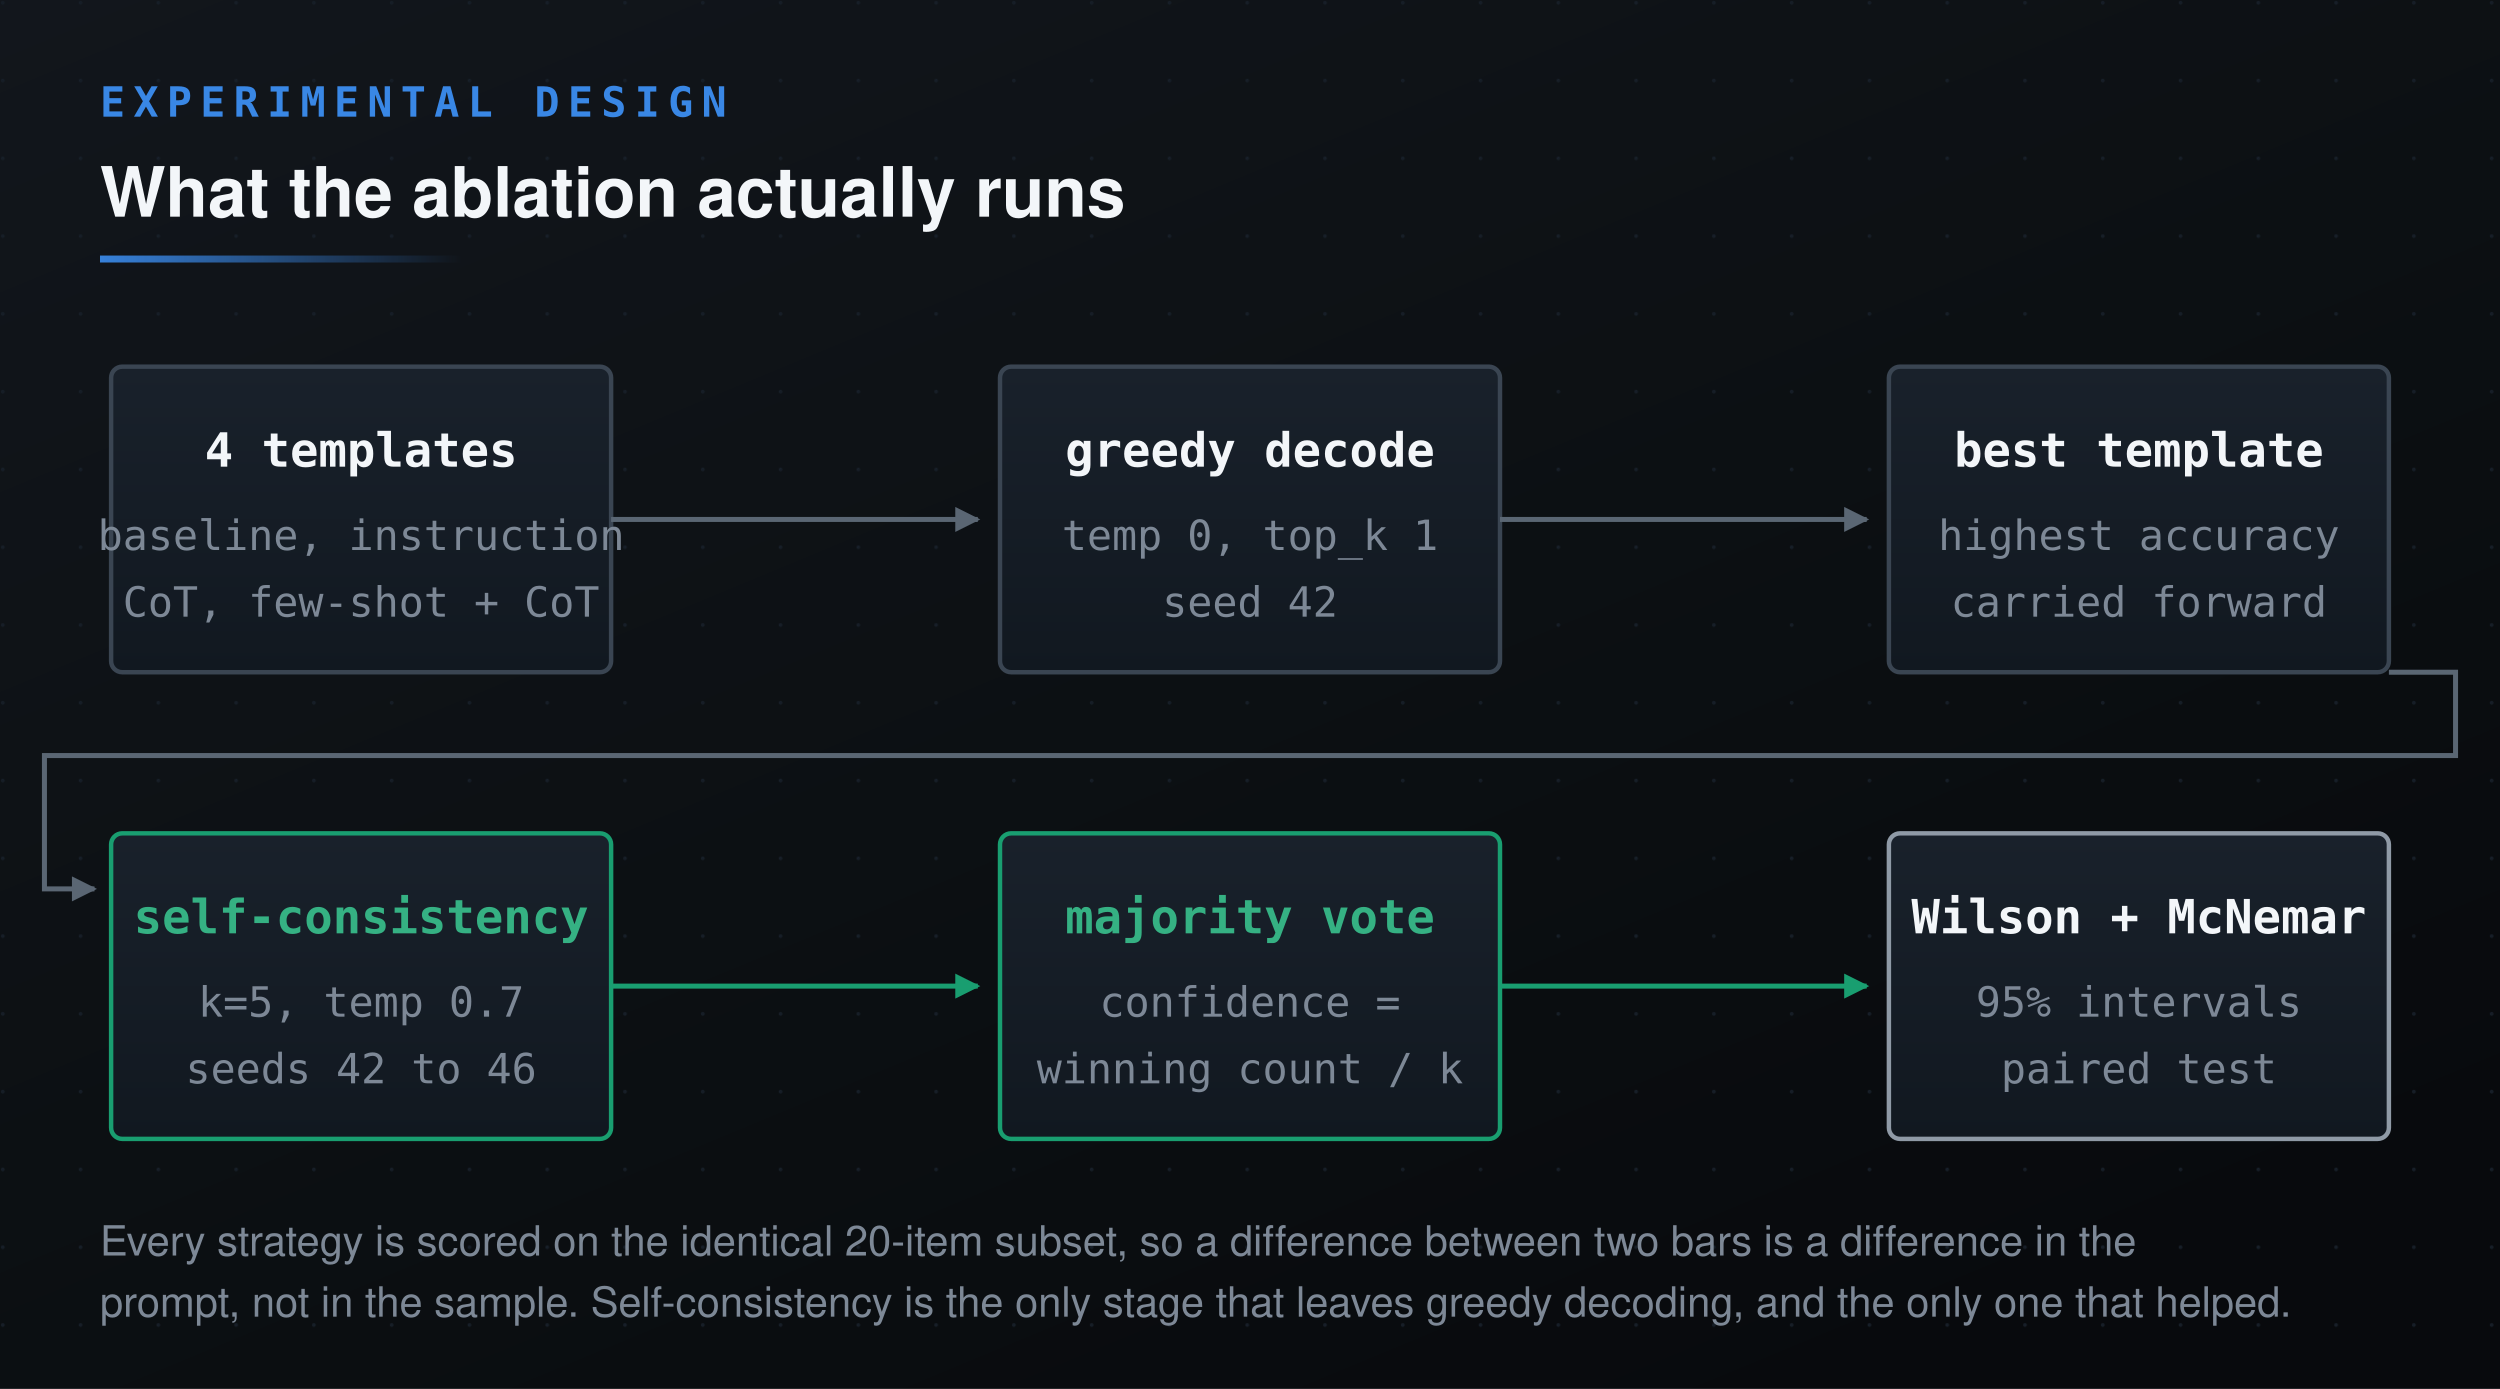
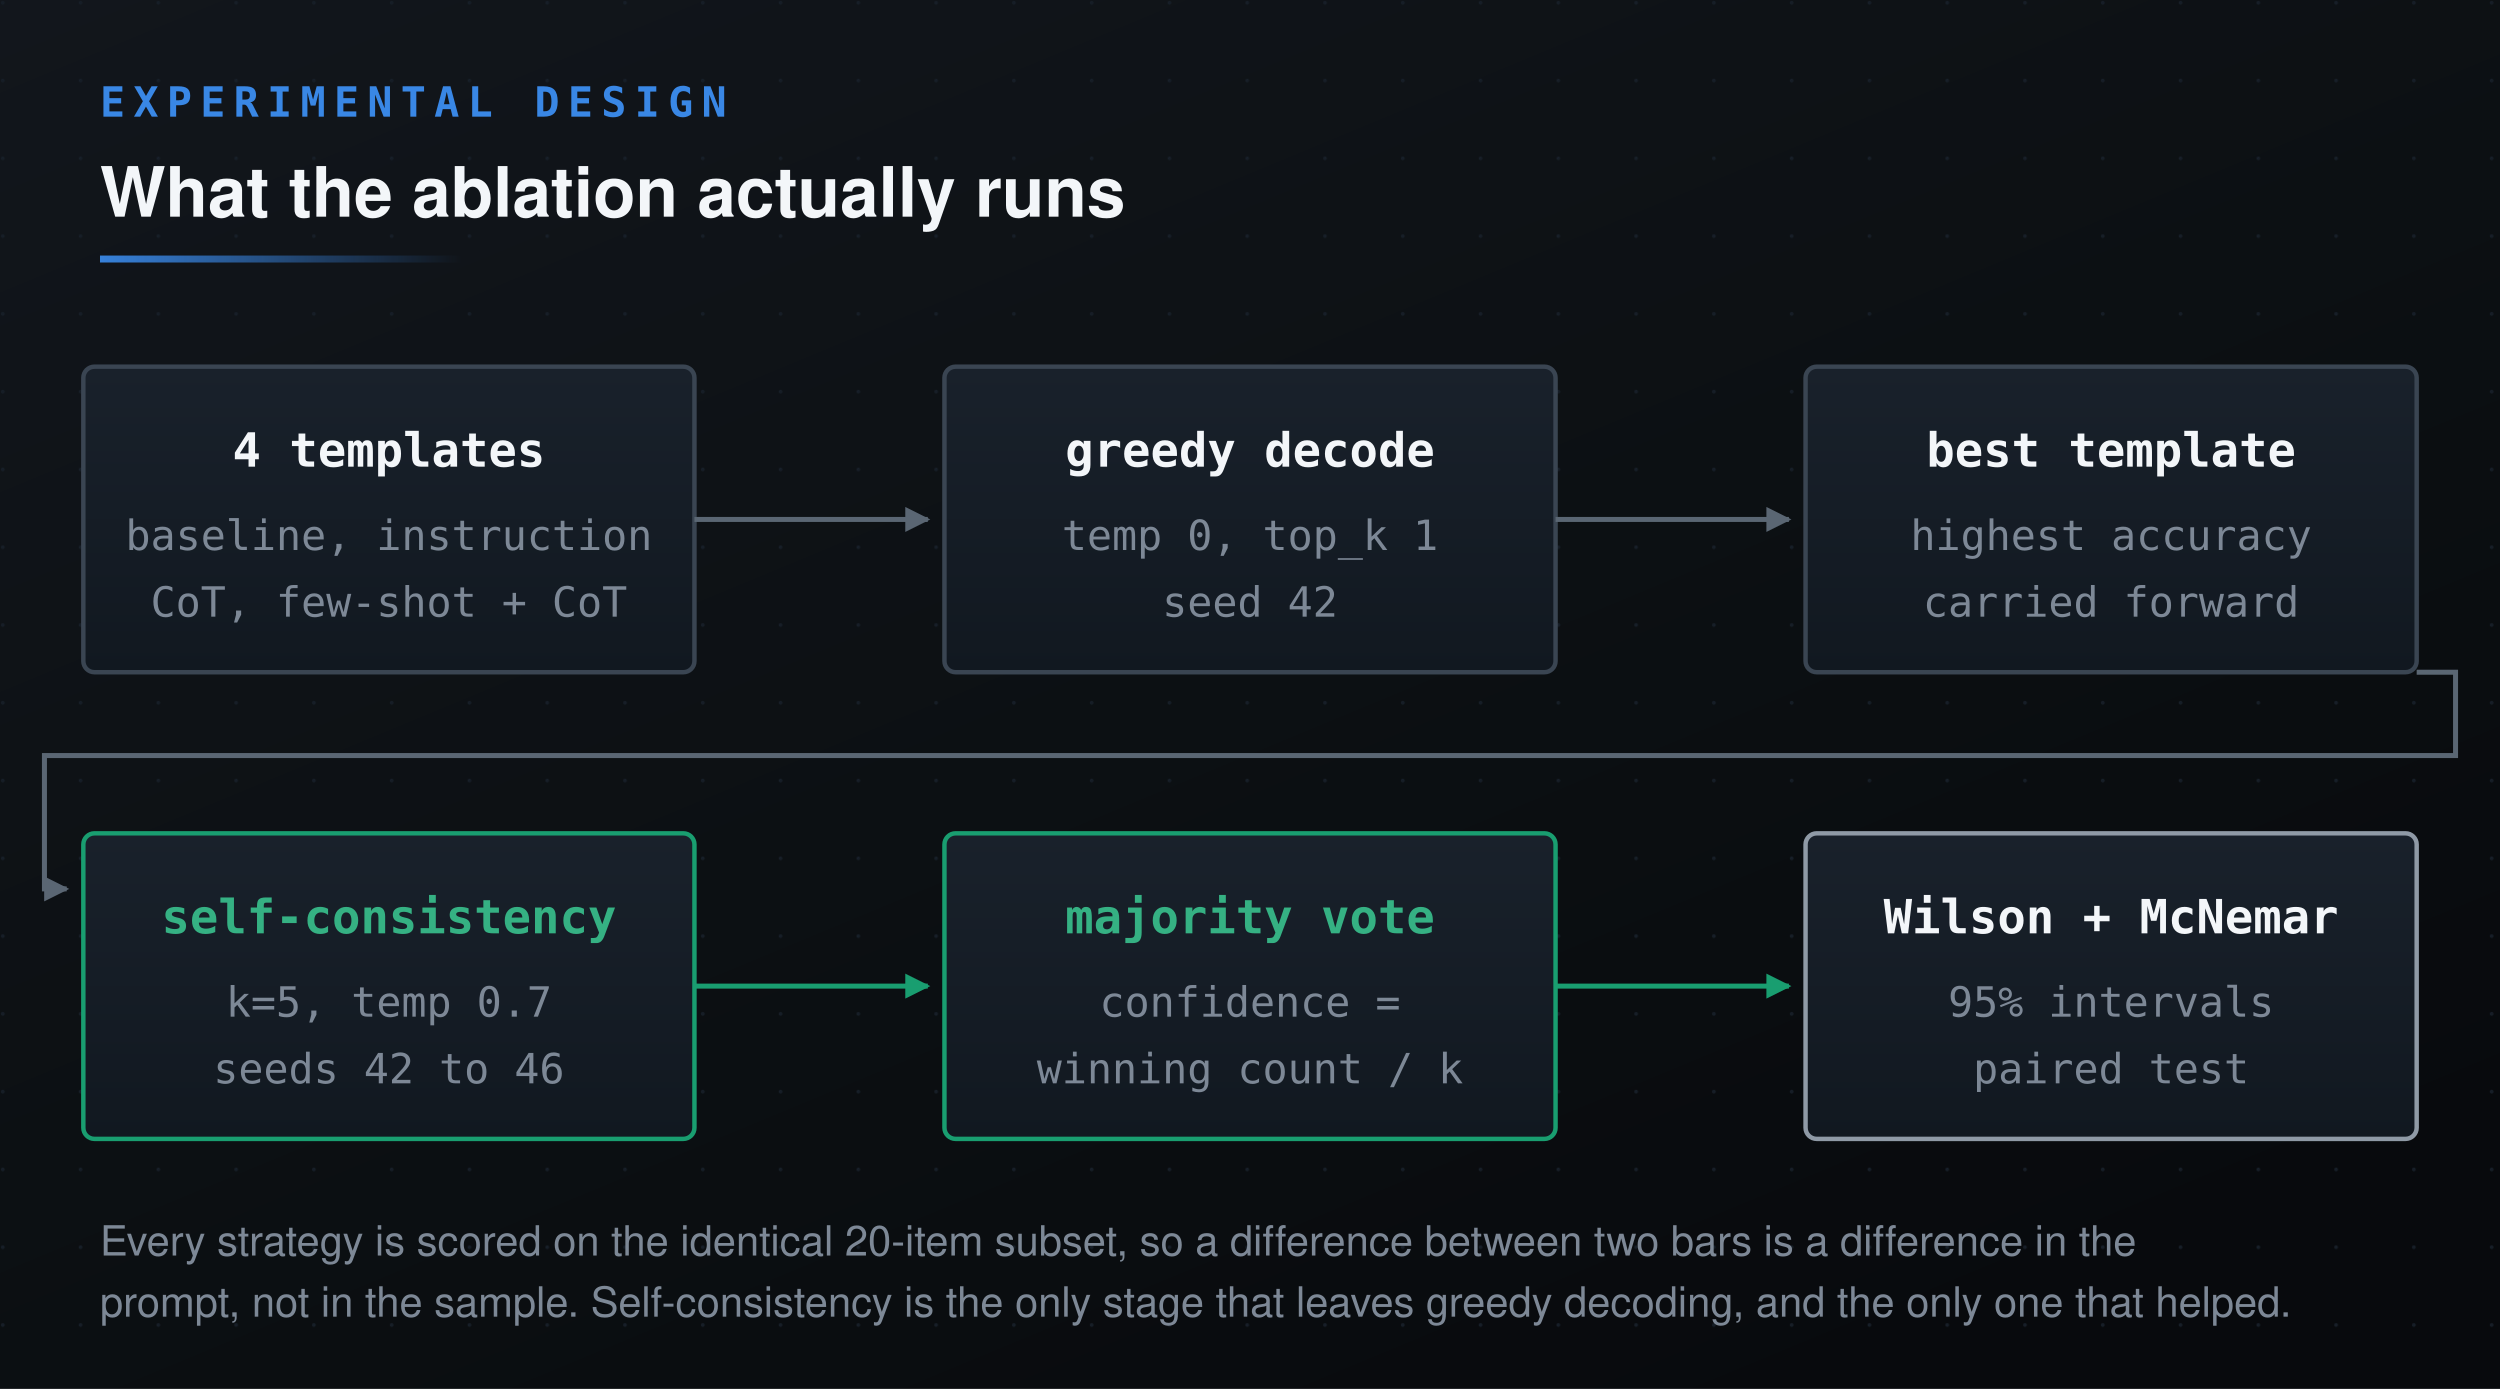
<svg xmlns="http://www.w3.org/2000/svg" viewBox="0 0 900 500" width="900" height="500" role="img" aria-label="Ablation pipeline: four prompt templates scored under greedy decoding, the winner carried into five-sample self-consistency voting, then Wilson intervals and McNemar tests" font-family="ui-sans-serif, -apple-system, BlinkMacSystemFont, Segoe UI, Helvetica, Arial, sans-serif">
  <defs>
    <linearGradient id="bgb" x1="0" y1="0" x2="0.75" y2="1">
      <stop offset="0" stop-color="#12161c" />
      <stop offset="0.55" stop-color="#0c1013" />
      <stop offset="1" stop-color="#080a0d" />
    </linearGradient>
    <pattern id="dotb" width="28" height="28" patternUnits="userSpaceOnUse">
      <circle cx="1" cy="1" r="0.7" fill="#161d26" />
    </pattern>
    <linearGradient id="ndb" x1="0" y1="0" x2="0" y2="1">
      <stop offset="0" stop-color="#19212b" />
      <stop offset="1" stop-color="#111820" />
    </linearGradient>
    <linearGradient id="rlb" x1="0" y1="0" x2="1" y2="0">
      <stop offset="0" stop-color="#3987e5" stop-opacity="0.95" />
      <stop offset="1" stop-color="#3987e5" stop-opacity="0" />
    </linearGradient>
    <marker id="arb" viewBox="0 0 10 10" refX="9" refY="5" markerWidth="5" markerHeight="5" orient="auto-start-reverse">
      <path d="M 0 0 L 10 5 L 0 10 z" fill="#5a6673" />
    </marker>
    <marker id="argb" viewBox="0 0 10 10" refX="9" refY="5" markerWidth="5" markerHeight="5" orient="auto-start-reverse">
      <path d="M 0 0 L 10 5 L 0 10 z" fill="#199e70" />
    </marker>
    <marker id="arob" viewBox="0 0 10 10" refX="9" refY="5" markerWidth="5" markerHeight="5" orient="auto-start-reverse">
      <path d="M 0 0 L 10 5 L 0 10 z" fill="#d95926" />
    </marker>
    <marker id="arbb" viewBox="0 0 10 10" refX="9" refY="5" markerWidth="5" markerHeight="5" orient="auto-start-reverse">
      <path d="M 0 0 L 10 5 L 0 10 z" fill="#3987e5" />
    </marker>
  </defs>
  <rect x="0" y="0" width="900" height="500" fill="url(#bgb)" />
  <rect x="0" y="0" width="900" height="500" fill="url(#dotb)" />
  <text x="36" y="42" fill="#3987e5" font-size="15" font-weight="700" letter-spacing="3" font-family="ui-monospace, SFMono-Regular, Menlo, monospace">EXPERIMENTAL DESIGN</text>
  <text x="36" y="78" fill="#f3f6f9" font-size="25" font-weight="700">What the ablation actually runs</text>
  <rect x="36" y="92" width="130" height="2.5" fill="url(#rlb)" />
-   <rect x="40" y="132" width="180" height="110" fill="url(#ndb)" stroke="#3a4552" stroke-width="1.6" rx="4" />
-   <text x="130" y="168" fill="#f3f6f9" font-size="17" text-anchor="middle" font-weight="700" font-family="ui-monospace, SFMono-Regular, Menlo, monospace">4 templates</text>
-   <text x="130" y="198" fill="#7d8896" font-size="15" text-anchor="middle" font-weight="400" font-family="ui-monospace, SFMono-Regular, Menlo, monospace">baseline, instruction</text>
-   <text x="130" y="222" fill="#7d8896" font-size="15" text-anchor="middle" font-weight="400" font-family="ui-monospace, SFMono-Regular, Menlo, monospace">CoT, few-shot + CoT</text>
-   <line x1="220" y1="187" x2="352" y2="187" stroke="#5a6673" stroke-width="1.8" marker-end="url(#arb)" />
-   <rect x="360" y="132" width="180" height="110" fill="url(#ndb)" stroke="#3a4552" stroke-width="1.6" rx="4" />
+   <rect x="30" y="132" width="220" height="110" fill="url(#ndb)" stroke="#3a4552" stroke-width="1.6" rx="4" />
+   <text x="140" y="168" fill="#f3f6f9" font-size="17" text-anchor="middle" font-weight="700" font-family="ui-monospace, SFMono-Regular, Menlo, monospace">4 templates</text>
+   <text x="140" y="198" fill="#7d8896" font-size="15" text-anchor="middle" font-weight="400" font-family="ui-monospace, SFMono-Regular, Menlo, monospace">baseline, instruction</text>
+   <text x="140" y="222" fill="#7d8896" font-size="15" text-anchor="middle" font-weight="400" font-family="ui-monospace, SFMono-Regular, Menlo, monospace">CoT, few-shot + CoT</text>
+   <line x1="250" y1="187" x2="334" y2="187" stroke="#5a6673" stroke-width="1.8" marker-end="url(#arb)" />
+   <rect x="340" y="132" width="220" height="110" fill="url(#ndb)" stroke="#3a4552" stroke-width="1.6" rx="4" />
  <text x="450" y="168" fill="#f3f6f9" font-size="17" text-anchor="middle" font-weight="700" font-family="ui-monospace, SFMono-Regular, Menlo, monospace">greedy decode</text>
  <text x="450" y="198" fill="#7d8896" font-size="15" text-anchor="middle" font-weight="400" font-family="ui-monospace, SFMono-Regular, Menlo, monospace">temp 0, top_k 1</text>
  <text x="450" y="222" fill="#7d8896" font-size="15" text-anchor="middle" font-weight="400" font-family="ui-monospace, SFMono-Regular, Menlo, monospace">seed 42</text>
-   <line x1="540" y1="187" x2="672" y2="187" stroke="#5a6673" stroke-width="1.8" marker-end="url(#arb)" />
-   <rect x="680" y="132" width="180" height="110" fill="url(#ndb)" stroke="#3a4552" stroke-width="1.6" rx="4" />
-   <text x="770" y="168" fill="#f3f6f9" font-size="17" text-anchor="middle" font-weight="700" font-family="ui-monospace, SFMono-Regular, Menlo, monospace">best template</text>
-   <text x="770" y="198" fill="#7d8896" font-size="15" text-anchor="middle" font-weight="400" font-family="ui-monospace, SFMono-Regular, Menlo, monospace">highest accuracy</text>
-   <text x="770" y="222" fill="#7d8896" font-size="15" text-anchor="middle" font-weight="400" font-family="ui-monospace, SFMono-Regular, Menlo, monospace">carried forward</text>
-   <rect x="40" y="300" width="180" height="110" fill="url(#ndb)" stroke="#199e70" stroke-width="1.6" rx="4" />
-   <text x="130" y="336" fill="#35b183" font-size="17" text-anchor="middle" font-weight="700" font-family="ui-monospace, SFMono-Regular, Menlo, monospace">self-consistency</text>
-   <text x="130" y="366" fill="#7d8896" font-size="15" text-anchor="middle" font-weight="400" font-family="ui-monospace, SFMono-Regular, Menlo, monospace">k=5, temp 0.7</text>
-   <text x="130" y="390" fill="#7d8896" font-size="15" text-anchor="middle" font-weight="400" font-family="ui-monospace, SFMono-Regular, Menlo, monospace">seeds 42 to 46</text>
-   <line x1="220" y1="355" x2="352" y2="355" stroke="#199e70" stroke-width="1.8" marker-end="url(#argb)" />
-   <rect x="360" y="300" width="180" height="110" fill="url(#ndb)" stroke="#199e70" stroke-width="1.6" rx="4" />
+   <line x1="560" y1="187" x2="644" y2="187" stroke="#5a6673" stroke-width="1.8" marker-end="url(#arb)" />
+   <rect x="650" y="132" width="220" height="110" fill="url(#ndb)" stroke="#3a4552" stroke-width="1.6" rx="4" />
+   <text x="760" y="168" fill="#f3f6f9" font-size="17" text-anchor="middle" font-weight="700" font-family="ui-monospace, SFMono-Regular, Menlo, monospace">best template</text>
+   <text x="760" y="198" fill="#7d8896" font-size="15" text-anchor="middle" font-weight="400" font-family="ui-monospace, SFMono-Regular, Menlo, monospace">highest accuracy</text>
+   <text x="760" y="222" fill="#7d8896" font-size="15" text-anchor="middle" font-weight="400" font-family="ui-monospace, SFMono-Regular, Menlo, monospace">carried forward</text>
+   <rect x="30" y="300" width="220" height="110" fill="url(#ndb)" stroke="#199e70" stroke-width="1.6" rx="4" />
+   <text x="140" y="336" fill="#35b183" font-size="17" text-anchor="middle" font-weight="700" font-family="ui-monospace, SFMono-Regular, Menlo, monospace">self-consistency</text>
+   <text x="140" y="366" fill="#7d8896" font-size="15" text-anchor="middle" font-weight="400" font-family="ui-monospace, SFMono-Regular, Menlo, monospace">k=5, temp 0.7</text>
+   <text x="140" y="390" fill="#7d8896" font-size="15" text-anchor="middle" font-weight="400" font-family="ui-monospace, SFMono-Regular, Menlo, monospace">seeds 42 to 46</text>
+   <line x1="250" y1="355" x2="334" y2="355" stroke="#199e70" stroke-width="1.8" marker-end="url(#argb)" />
+   <rect x="340" y="300" width="220" height="110" fill="url(#ndb)" stroke="#199e70" stroke-width="1.6" rx="4" />
  <text x="450" y="336" fill="#35b183" font-size="17" text-anchor="middle" font-weight="700" font-family="ui-monospace, SFMono-Regular, Menlo, monospace">majority vote</text>
  <text x="450" y="366" fill="#7d8896" font-size="15" text-anchor="middle" font-weight="400" font-family="ui-monospace, SFMono-Regular, Menlo, monospace">confidence =</text>
  <text x="450" y="390" fill="#7d8896" font-size="15" text-anchor="middle" font-weight="400" font-family="ui-monospace, SFMono-Regular, Menlo, monospace">winning count / k</text>
-   <line x1="540" y1="355" x2="672" y2="355" stroke="#199e70" stroke-width="1.8" marker-end="url(#argb)" />
-   <rect x="680" y="300" width="180" height="110" fill="url(#ndb)" stroke="#8f9aa6" stroke-width="1.6" rx="4" />
-   <text x="770" y="336" fill="#f3f6f9" font-size="17" text-anchor="middle" font-weight="700" font-family="ui-monospace, SFMono-Regular, Menlo, monospace">Wilson + McNemar</text>
-   <text x="770" y="366" fill="#7d8896" font-size="15" text-anchor="middle" font-weight="400" font-family="ui-monospace, SFMono-Regular, Menlo, monospace">95% intervals</text>
-   <text x="770" y="390" fill="#7d8896" font-size="15" text-anchor="middle" font-weight="400" font-family="ui-monospace, SFMono-Regular, Menlo, monospace">paired test</text>
-   <path d="M 860 242 L 884 242 L 884 272 L 16 272 L 16 320 L 34 320" fill="none" stroke="#5a6673" stroke-width="1.8" marker-end="url(#arb)" />
+   <line x1="560" y1="355" x2="644" y2="355" stroke="#199e70" stroke-width="1.8" marker-end="url(#argb)" />
+   <rect x="650" y="300" width="220" height="110" fill="url(#ndb)" stroke="#8f9aa6" stroke-width="1.6" rx="4" />
+   <text x="760" y="336" fill="#f3f6f9" font-size="17" text-anchor="middle" font-weight="700" font-family="ui-monospace, SFMono-Regular, Menlo, monospace">Wilson + McNemar</text>
+   <text x="760" y="366" fill="#7d8896" font-size="15" text-anchor="middle" font-weight="400" font-family="ui-monospace, SFMono-Regular, Menlo, monospace">95% intervals</text>
+   <text x="760" y="390" fill="#7d8896" font-size="15" text-anchor="middle" font-weight="400" font-family="ui-monospace, SFMono-Regular, Menlo, monospace">paired test</text>
+   <path d="M 870 242 L 884 242 L 884 272 L 16 272 L 16 320 L 24 320" fill="none" stroke="#5a6673" stroke-width="1.8" marker-end="url(#arb)" />
  <text x="36" y="452" fill="#7d8896" font-size="15" font-family="ui-sans-serif, -apple-system, BlinkMacSystemFont, Segoe UI, Helvetica, Arial, sans-serif">Every strategy is scored on the identical 20-item subset, so a difference between two bars is a difference in the</text>
  <text x="36" y="474" fill="#7d8896" font-size="15" font-family="ui-sans-serif, -apple-system, BlinkMacSystemFont, Segoe UI, Helvetica, Arial, sans-serif">prompt, not in the sample. Self-consistency is the only stage that leaves greedy decoding, and the only one that helped.</text>
</svg>
